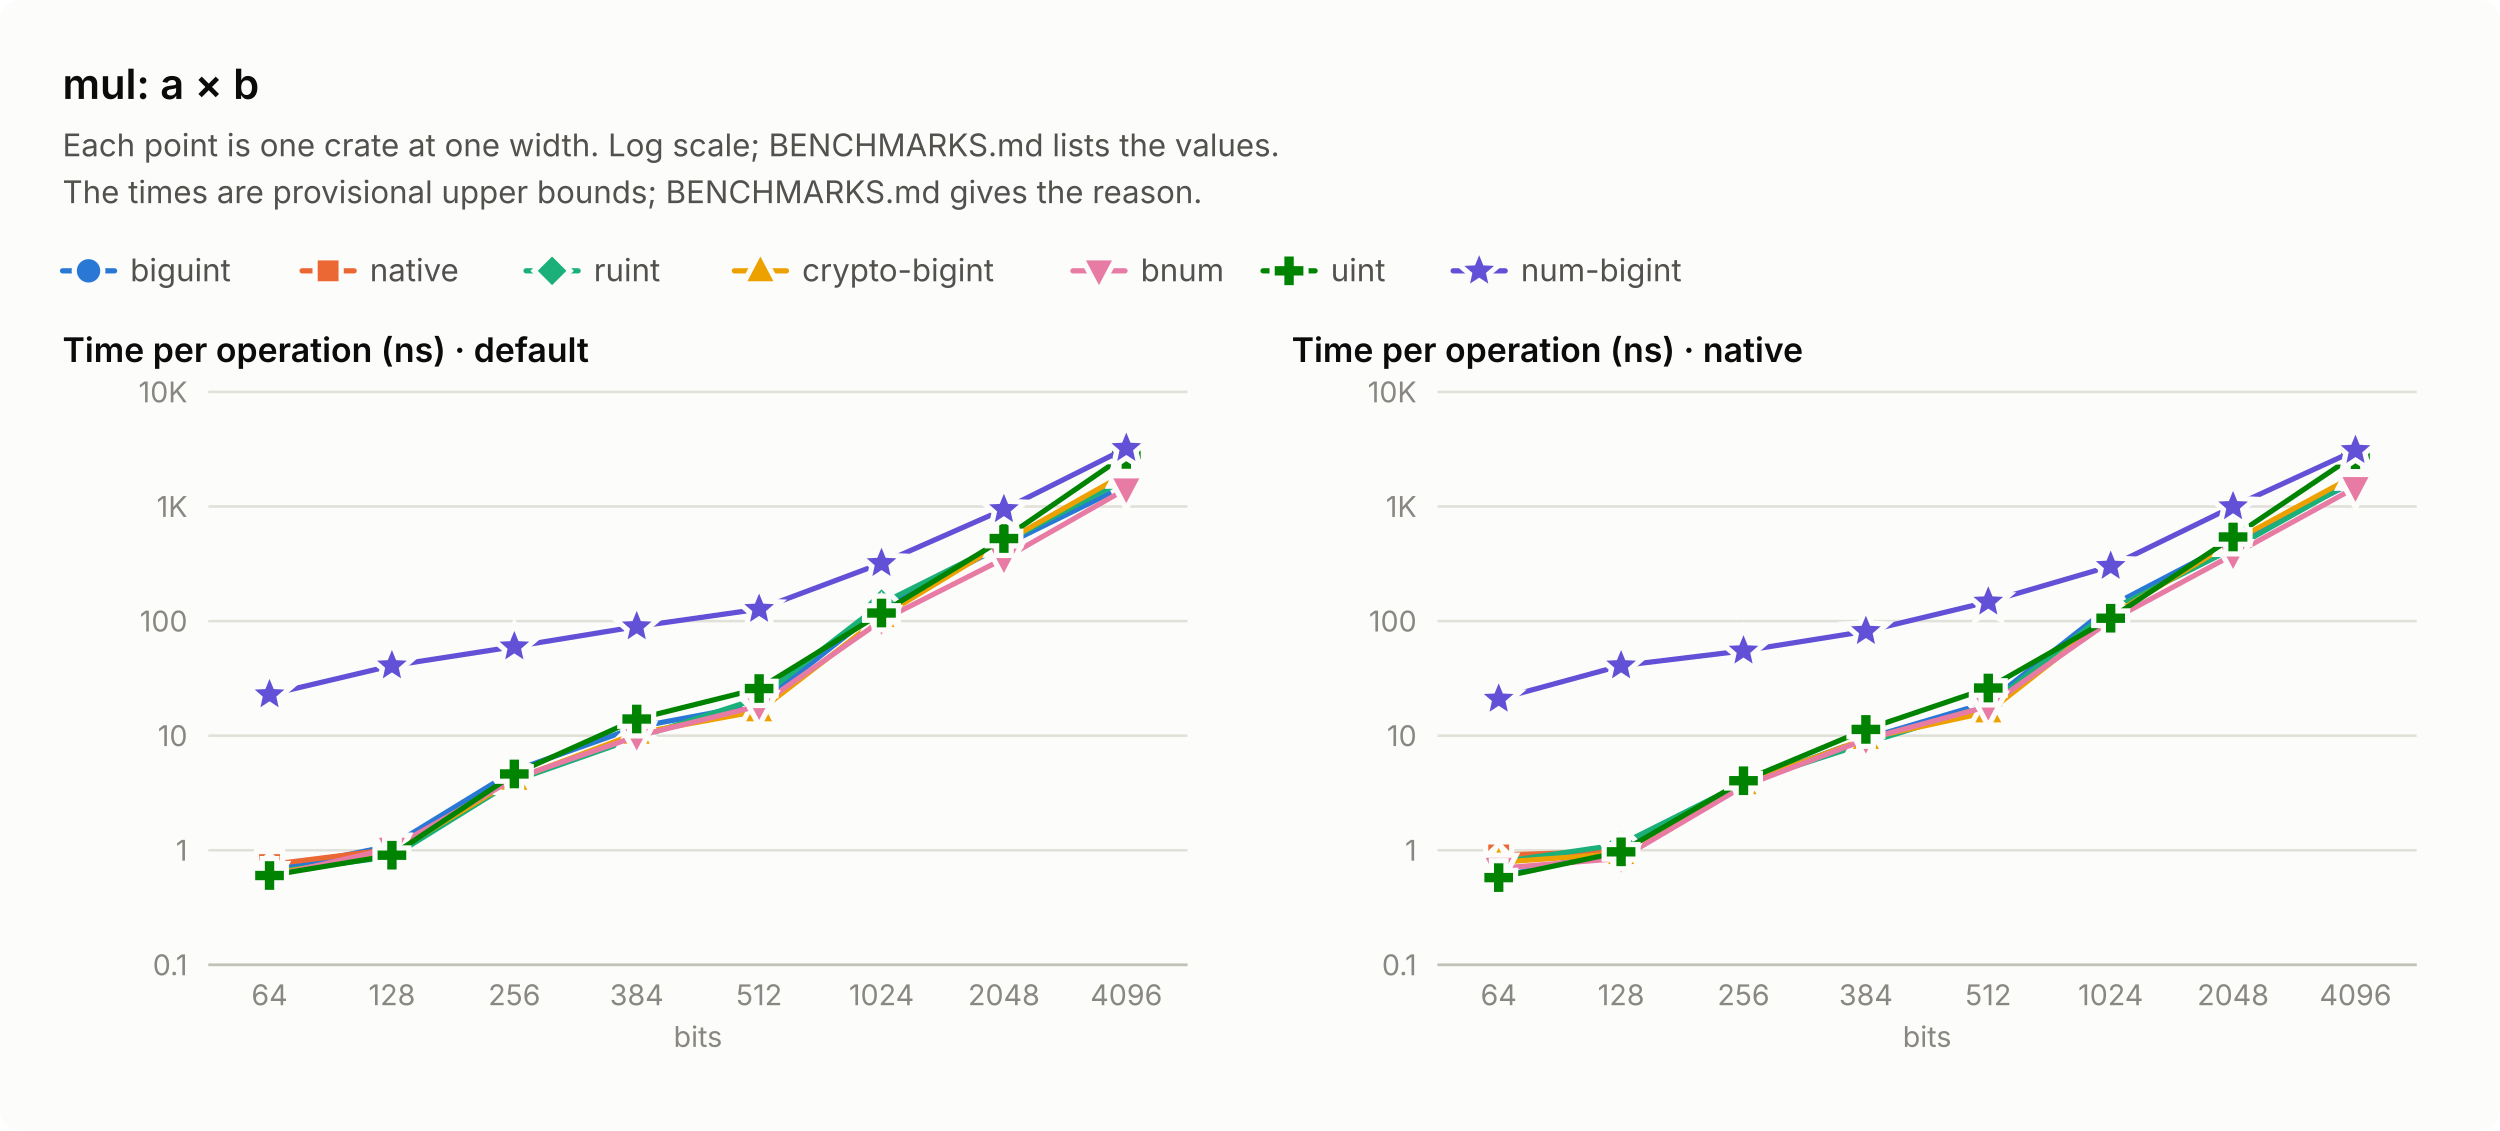
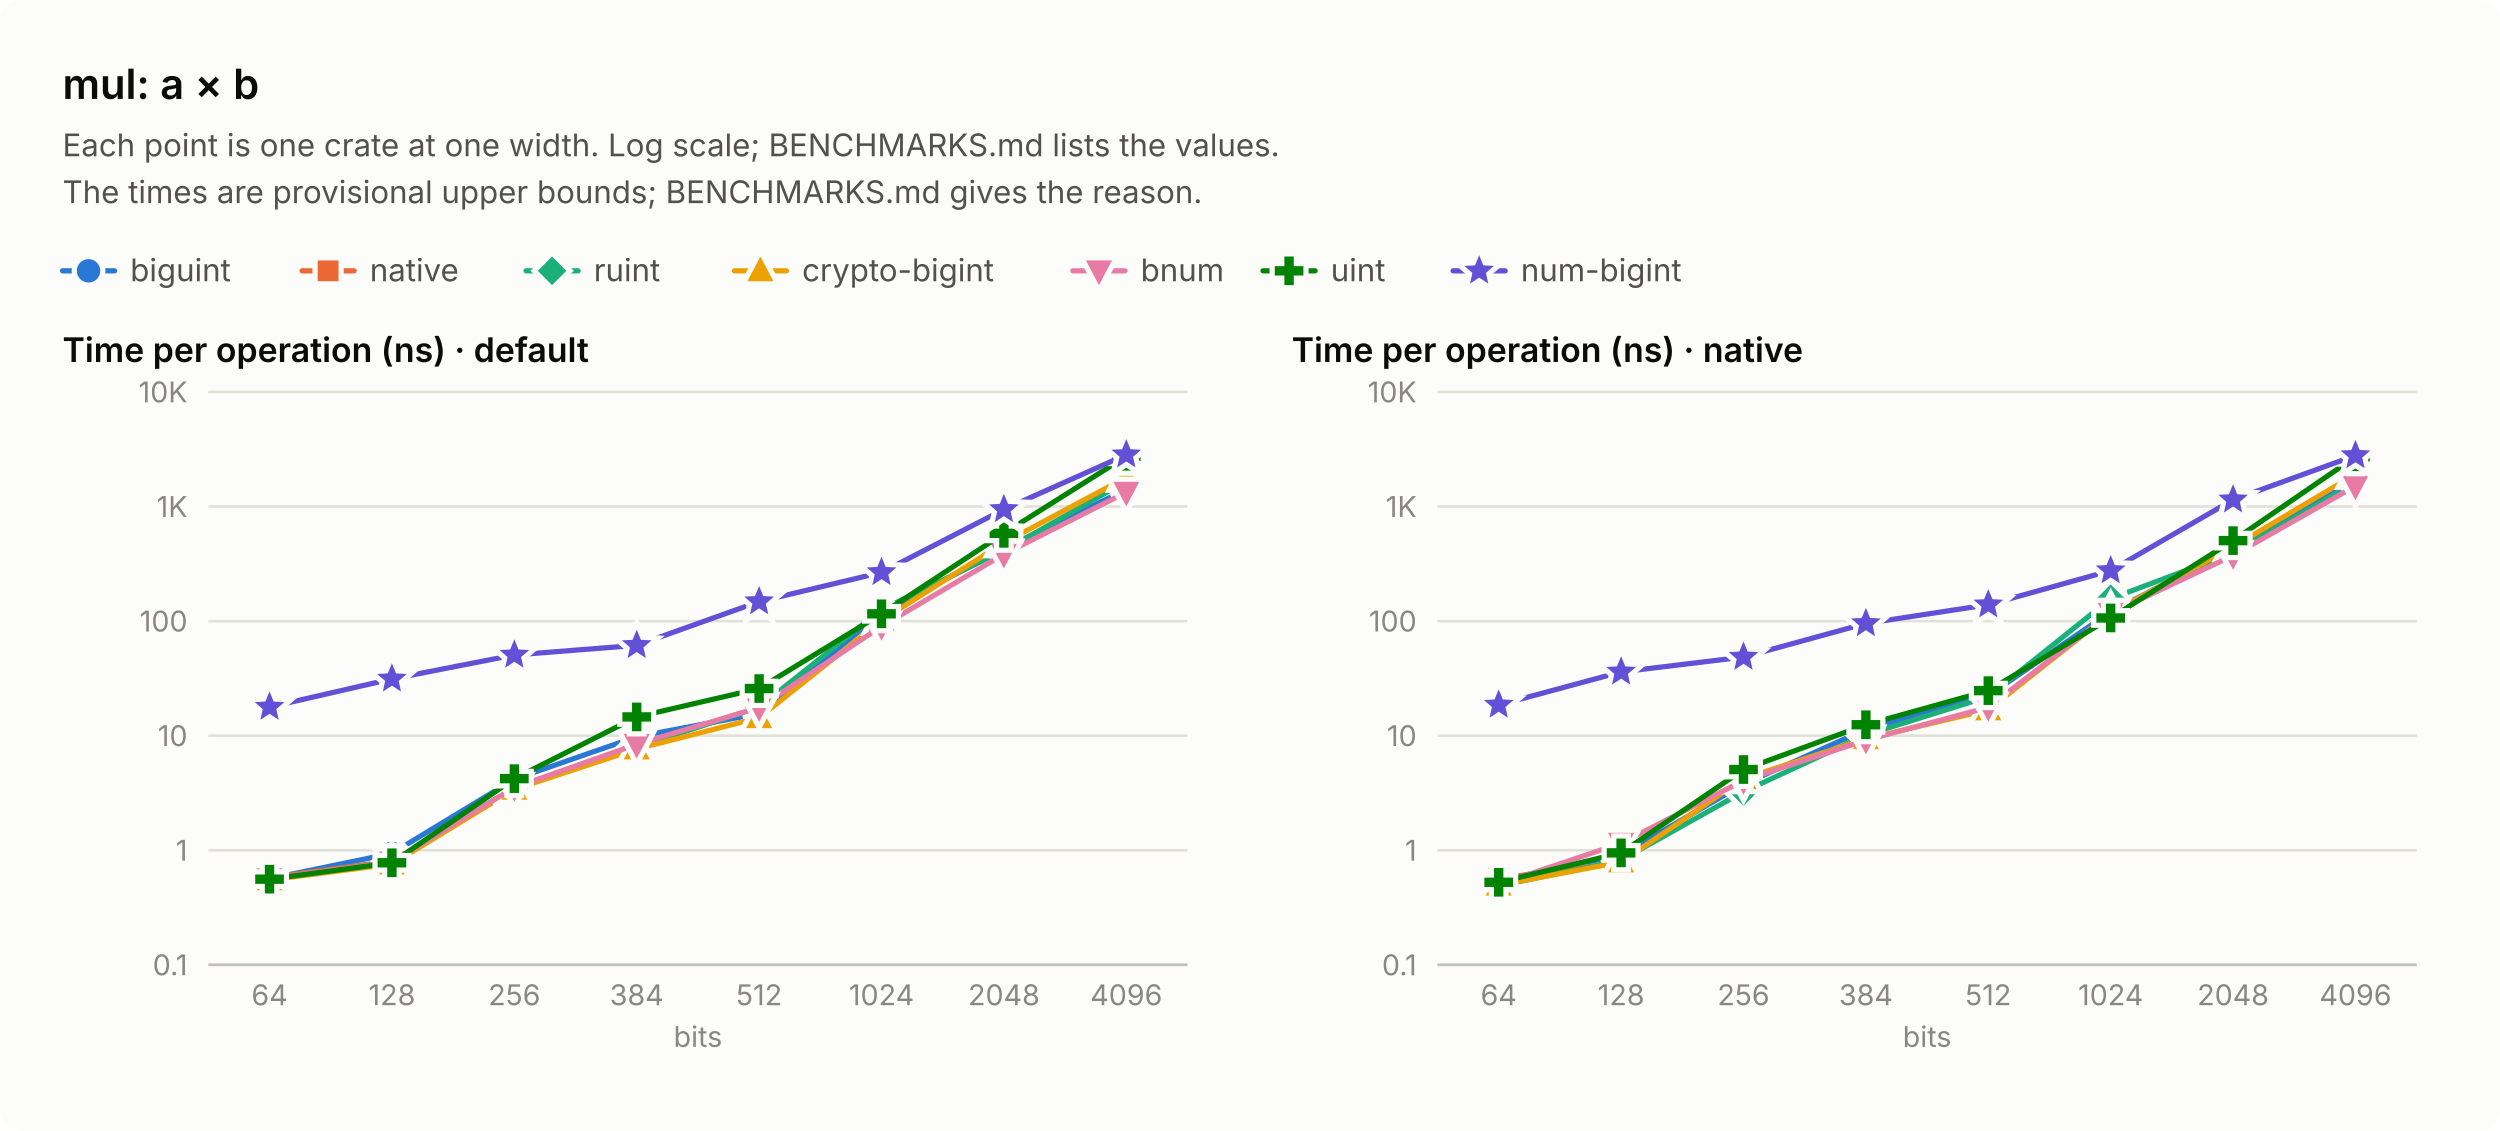
<svg xmlns="http://www.w3.org/2000/svg" width="960" height="434" viewBox="0 0 960 434" role="img" aria-labelledby="title description">
  <style>.grid,.axis{stroke-width:1}.title{font:600 16px system-ui, -apple-system, "Segoe UI", sans-serif}.subtitle,.legend{font:12px system-ui, -apple-system, "Segoe UI", sans-serif}.panel{font:600 13px system-ui, -apple-system, "Segoe UI", sans-serif}.tick{font:11px system-ui, -apple-system, "Segoe UI", sans-serif;font-variant-numeric:tabular-nums}.line{fill:none;stroke-width:2;stroke-linejoin:round;stroke-linecap:round}.marker{stroke-width:4;paint-order:stroke}.surface{fill:#fcfcfb}.grid{stroke:#e1e0d9}.axis{stroke:#c3c2b7}.title,.panel{fill:#0b0b0b}.subtitle,.legend{fill:#52514e}.tick{fill:#898781}.marker{stroke:#fcfcfb}.c0 .line{stroke:#2a78d6}.c0 .marker{fill:#2a78d6}.c1 .line{stroke:#eb6834}.c1 .marker{fill:#eb6834}.c2 .line{stroke:#1baf7a}.c2 .marker{fill:#1baf7a}.c3 .line{stroke:#eda100}.c3 .marker{fill:#eda100}.c4 .line{stroke:#e87ba4}.c4 .marker{fill:#e87ba4}.c5 .line{stroke:#008300}.c5 .marker{fill:#008300}.c6 .line{stroke:#6250d6}.c6 .marker{fill:#6250d6}@media (prefers-color-scheme: dark){.surface{fill:#1a1a19}.grid{stroke:#2c2c2a}.axis{stroke:#383835}.title,.panel{fill:#f0efec}.subtitle,.legend{fill:#c3c2b7}.tick{fill:#898781}.marker{stroke:#1a1a19}.c0 .line{stroke:#3987e5}.c0 .marker{fill:#3987e5}.c1 .line{stroke:#d95926}.c1 .marker{fill:#d95926}.c2 .line{stroke:#199e70}.c2 .marker{fill:#199e70}.c3 .line{stroke:#c98500}.c3 .marker{fill:#c98500}.c4 .line{stroke:#d55181}.c4 .marker{fill:#d55181}.c5 .line{stroke:#008300}.c5 .marker{fill:#008300}.c6 .line{stroke:#9085e9}.c6 .marker{fill:#9085e9}}</style>
  <rect class="surface" width="960" height="434" rx="8" />
  <text class="title" x="24" y="38">mul: a × b</text>
  <text class="subtitle" x="24" y="60">Each point is one crate at one width. Log scale; BENCHMARKS.md lists the values.</text>
  <text class="subtitle" x="24" y="78">The times are provisional upper bounds; BENCHMARKS.md gives the reason.</text>
  <g class="c0">
    <path class="line" d="M24,104h20" />
    <path class="marker" transform="translate(34,104)" d="M0,-4.5A4.5,4.5 0 1 1 0,4.5A4.5,4.5 0 1 1 0,-4.5Z" />
  </g>
  <text class="legend" x="50" y="108">biguint</text>
  <g class="c1">
    <path class="line" d="M116,104h20" />
    <path class="marker" transform="translate(126,104)" d="M-4,-4H4V4H-4Z" />
  </g>
  <text class="legend" x="142" y="108">native</text>
  <g class="c2">
    <path class="line" d="M202,104h20" />
    <path class="marker" transform="translate(212,104)" d="M0,-5.5L5.5,0L0,5.5L-5.5,0Z" />
  </g>
  <text class="legend" x="228" y="108">ruint</text>
  <g class="c3">
    <path class="line" d="M282,104h20" />
    <path class="marker" transform="translate(292,104)" d="M0,-5.5L5,4H-5Z" />
  </g>
  <text class="legend" x="308" y="108">crypto-bigint</text>
  <g class="c4">
    <path class="line" d="M412,104h20" />
    <path class="marker" transform="translate(422,104)" d="M0,5.5L5,-4H-5Z" />
  </g>
  <text class="legend" x="438" y="108">bnum</text>
  <g class="c5">
    <path class="line" d="M485,104h20" />
    <path class="marker" transform="translate(495,104)" d="M-1.8,-5.5H1.8V-1.8H5.5V1.8H1.8V5.5H-1.8V1.8H-5.5V-1.8H-1.8Z" />
  </g>
  <text class="legend" x="511" y="108">uint</text>
  <g class="c6">
    <path class="line" d="M558,104h20" />
    <path class="marker" transform="translate(568,104)" d="M0,-6L1.6,-2.1L5.7,-1.9L2.6,0.8L3.5,4.9L0,2.6L-3.5,4.9L-2.6,0.8L-5.7,-1.9L-1.6,-2.1Z" />
  </g>
  <text class="legend" x="584" y="108">num-bigint</text>
  <text class="panel" x="24" y="139">Time per operation (ns) · default</text>
  <path class="grid" d="M80,370.5H456" />
  <text class="tick" x="72" y="374.5" text-anchor="end">0.1</text>
  <path class="grid" d="M80,326.5H456" />
  <text class="tick" x="72" y="330.5" text-anchor="end">1</text>
  <path class="grid" d="M80,282.5H456" />
  <text class="tick" x="72" y="286.5" text-anchor="end">10</text>
  <path class="grid" d="M80,238.5H456" />
  <text class="tick" x="72" y="242.5" text-anchor="end">100</text>
  <path class="grid" d="M80,194.5H456" />
  <text class="tick" x="72" y="198.5" text-anchor="end">1K</text>
  <path class="grid" d="M80,150.5H456" />
  <text class="tick" x="72" y="154.5" text-anchor="end">10K</text>
  <path class="axis" d="M80,370.5H456" />
  <text class="tick" x="103.5" y="386" text-anchor="middle">64</text>
  <text class="tick" x="150.5" y="386" text-anchor="middle">128</text>
  <text class="tick" x="197.5" y="386" text-anchor="middle">256</text>
  <text class="tick" x="244.5" y="386" text-anchor="middle">384</text>
  <text class="tick" x="291.5" y="386" text-anchor="middle">512</text>
  <text class="tick" x="338.5" y="386" text-anchor="middle">1024</text>
  <text class="tick" x="385.5" y="386" text-anchor="middle">2048</text>
  <text class="tick" x="432.5" y="386" text-anchor="middle">4096</text>
  <text class="tick" x="268.0" y="402" text-anchor="middle">bits</text>
  <g class="c0">
-     <path class="line" d="M103.5,334.3L150.5,324.7L197.5,295.9L244.5,279.2L291.5,270.4L338.5,233.4L385.5,209.4L432.5,186.3" />
-     <path class="marker" transform="translate(103.5,334.3)" d="M0,-4.5A4.5,4.5 0 1 1 0,4.5A4.5,4.5 0 1 1 0,-4.5Z" />
-     <path class="marker" transform="translate(150.5,324.7)" d="M0,-4.5A4.5,4.5 0 1 1 0,4.5A4.5,4.5 0 1 1 0,-4.5Z" />
-     <path class="marker" transform="translate(197.5,295.9)" d="M0,-4.5A4.5,4.5 0 1 1 0,4.5A4.5,4.5 0 1 1 0,-4.5Z" />
-     <path class="marker" transform="translate(244.5,279.2)" d="M0,-4.5A4.5,4.5 0 1 1 0,4.5A4.5,4.5 0 1 1 0,-4.5Z" />
-     <path class="marker" transform="translate(291.5,270.4)" d="M0,-4.5A4.5,4.5 0 1 1 0,4.5A4.5,4.5 0 1 1 0,-4.5Z" />
-     <path class="marker" transform="translate(338.5,233.4)" d="M0,-4.5A4.5,4.5 0 1 1 0,4.5A4.5,4.5 0 1 1 0,-4.5Z" />
-     <path class="marker" transform="translate(385.5,209.4)" d="M0,-4.5A4.5,4.5 0 1 1 0,4.5A4.5,4.5 0 1 1 0,-4.5Z" />
-     <path class="marker" transform="translate(432.5,186.3)" d="M0,-4.5A4.5,4.5 0 1 1 0,4.5A4.5,4.5 0 1 1 0,-4.5Z" />
+     <path class="line" d="M103.5,337.4L150.5,327.7L197.5,299.2L244.5,282.9L291.5,274.0L338.5,235.4L385.5,210.6L432.5,188.0" />
+     <path class="marker" transform="translate(103.5,337.4)" d="M0,-4.5A4.5,4.5 0 1 1 0,4.5A4.5,4.5 0 1 1 0,-4.5Z" />
+     <path class="marker" transform="translate(150.5,327.7)" d="M0,-4.5A4.5,4.5 0 1 1 0,4.5A4.5,4.5 0 1 1 0,-4.5Z" />
+     <path class="marker" transform="translate(197.5,299.2)" d="M0,-4.5A4.5,4.5 0 1 1 0,4.5A4.5,4.5 0 1 1 0,-4.5Z" />
+     <path class="marker" transform="translate(244.5,282.9)" d="M0,-4.5A4.5,4.5 0 1 1 0,4.5A4.5,4.5 0 1 1 0,-4.5Z" />
+     <path class="marker" transform="translate(291.5,274.0)" d="M0,-4.5A4.5,4.5 0 1 1 0,4.5A4.5,4.5 0 1 1 0,-4.5Z" />
+     <path class="marker" transform="translate(338.5,235.4)" d="M0,-4.5A4.5,4.5 0 1 1 0,4.5A4.5,4.5 0 1 1 0,-4.5Z" />
+     <path class="marker" transform="translate(385.5,210.6)" d="M0,-4.5A4.5,4.5 0 1 1 0,4.5A4.5,4.5 0 1 1 0,-4.5Z" />
+     <path class="marker" transform="translate(432.5,188.0)" d="M0,-4.5A4.5,4.5 0 1 1 0,4.5A4.5,4.5 0 1 1 0,-4.5Z" />
  </g>
  <g class="c1">
-     <path class="line" d="M103.5,332.0L150.5,326.1" />
-     <path class="marker" transform="translate(103.5,332.0)" d="M-4,-4H4V4H-4Z" />
-     <path class="marker" transform="translate(150.5,326.1)" d="M-4,-4H4V4H-4Z" />
+     <path class="line" d="M103.5,337.0L150.5,330.6" />
+     <path class="marker" transform="translate(103.5,337.0)" d="M-4,-4H4V4H-4Z" />
+     <path class="marker" transform="translate(150.5,330.6)" d="M-4,-4H4V4H-4Z" />
  </g>
  <g class="c2">
-     <path class="line" d="M103.5,334.9L150.5,329.0L197.5,299.8L244.5,283.3L291.5,268.1L338.5,231.8L385.5,208.3L432.5,184.0" />
-     <path class="marker" transform="translate(103.5,334.9)" d="M0,-5.5L5.5,0L0,5.5L-5.5,0Z" />
-     <path class="marker" transform="translate(150.5,329.0)" d="M0,-5.5L5.5,0L0,5.5L-5.5,0Z" />
-     <path class="marker" transform="translate(197.5,299.8)" d="M0,-5.5L5.5,0L0,5.5L-5.5,0Z" />
-     <path class="marker" transform="translate(244.5,283.3)" d="M0,-5.5L5.5,0L0,5.5L-5.5,0Z" />
-     <path class="marker" transform="translate(291.5,268.1)" d="M0,-5.5L5.5,0L0,5.5L-5.5,0Z" />
-     <path class="marker" transform="translate(338.5,231.8)" d="M0,-5.5L5.5,0L0,5.5L-5.5,0Z" />
-     <path class="marker" transform="translate(385.5,208.3)" d="M0,-5.5L5.5,0L0,5.5L-5.5,0Z" />
-     <path class="marker" transform="translate(432.5,184.0)" d="M0,-5.5L5.5,0L0,5.5L-5.5,0Z" />
+     <path class="line" d="M103.5,337.8L150.5,330.8L197.5,302.5L244.5,287.0L291.5,271.5L338.5,234.1L385.5,211.4L432.5,184.8" />
+     <path class="marker" transform="translate(103.5,337.8)" d="M0,-5.5L5.5,0L0,5.5L-5.5,0Z" />
+     <path class="marker" transform="translate(150.5,330.8)" d="M0,-5.5L5.5,0L0,5.5L-5.5,0Z" />
+     <path class="marker" transform="translate(197.5,302.5)" d="M0,-5.5L5.5,0L0,5.5L-5.5,0Z" />
+     <path class="marker" transform="translate(244.5,287.0)" d="M0,-5.5L5.5,0L0,5.5L-5.5,0Z" />
+     <path class="marker" transform="translate(291.5,271.5)" d="M0,-5.5L5.5,0L0,5.5L-5.5,0Z" />
+     <path class="marker" transform="translate(338.5,234.1)" d="M0,-5.5L5.5,0L0,5.5L-5.5,0Z" />
+     <path class="marker" transform="translate(385.5,211.4)" d="M0,-5.5L5.5,0L0,5.5L-5.5,0Z" />
+     <path class="marker" transform="translate(432.5,184.8)" d="M0,-5.5L5.5,0L0,5.5L-5.5,0Z" />
  </g>
  <g class="c3">
-     <path class="line" d="M103.5,335.7L150.5,327.6L197.5,299.3L244.5,281.6L291.5,273.0L338.5,236.8L385.5,208.2L432.5,181.7" />
-     <path class="marker" transform="translate(103.5,335.7)" d="M0,-5.5L5,4H-5Z" />
-     <path class="marker" transform="translate(150.5,327.6)" d="M0,-5.5L5,4H-5Z" />
-     <path class="marker" transform="translate(197.5,299.3)" d="M0,-5.5L5,4H-5Z" />
-     <path class="marker" transform="translate(244.5,281.6)" d="M0,-5.5L5,4H-5Z" />
-     <path class="marker" transform="translate(291.5,273.0)" d="M0,-5.5L5,4H-5Z" />
-     <path class="marker" transform="translate(338.5,236.8)" d="M0,-5.5L5,4H-5Z" />
-     <path class="marker" transform="translate(385.5,208.2)" d="M0,-5.5L5,4H-5Z" />
-     <path class="marker" transform="translate(432.5,181.7)" d="M0,-5.5L5,4H-5Z" />
+     <path class="line" d="M103.5,337.9L150.5,331.8L197.5,303.1L244.5,287.6L291.5,275.6L338.5,238.2L385.5,208.4L432.5,183.3" />
+     <path class="marker" transform="translate(103.5,337.9)" d="M0,-5.5L5,4H-5Z" />
+     <path class="marker" transform="translate(150.5,331.8)" d="M0,-5.5L5,4H-5Z" />
+     <path class="marker" transform="translate(197.5,303.1)" d="M0,-5.5L5,4H-5Z" />
+     <path class="marker" transform="translate(244.5,287.6)" d="M0,-5.5L5,4H-5Z" />
+     <path class="marker" transform="translate(291.5,275.6)" d="M0,-5.5L5,4H-5Z" />
+     <path class="marker" transform="translate(338.5,238.2)" d="M0,-5.5L5,4H-5Z" />
+     <path class="marker" transform="translate(385.5,208.4)" d="M0,-5.5L5,4H-5Z" />
+     <path class="marker" transform="translate(432.5,183.3)" d="M0,-5.5L5,4H-5Z" />
  </g>
  <g class="c4">
-     <path class="line" d="M103.5,336.6L150.5,325.7L197.5,299.0L244.5,282.7L291.5,271.0L338.5,238.3L385.5,214.5L432.5,187.7" />
-     <path class="marker" transform="translate(103.5,336.6)" d="M0,5.5L5,-4H-5Z" />
-     <path class="marker" transform="translate(150.5,325.7)" d="M0,5.5L5,-4H-5Z" />
-     <path class="marker" transform="translate(197.5,299.0)" d="M0,5.5L5,-4H-5Z" />
-     <path class="marker" transform="translate(244.5,282.7)" d="M0,5.5L5,-4H-5Z" />
-     <path class="marker" transform="translate(291.5,271.0)" d="M0,5.5L5,-4H-5Z" />
-     <path class="marker" transform="translate(338.5,238.3)" d="M0,5.5L5,-4H-5Z" />
-     <path class="marker" transform="translate(385.5,214.5)" d="M0,5.5L5,-4H-5Z" />
-     <path class="marker" transform="translate(432.5,187.7)" d="M0,5.5L5,-4H-5Z" />
+     <path class="line" d="M103.5,337.4L150.5,331.0L197.5,302.4L244.5,285.8L291.5,271.7L338.5,240.5L385.5,212.8L432.5,189.0" />
+     <path class="marker" transform="translate(103.5,337.4)" d="M0,5.5L5,-4H-5Z" />
+     <path class="marker" transform="translate(150.5,331.0)" d="M0,5.5L5,-4H-5Z" />
+     <path class="marker" transform="translate(197.5,302.4)" d="M0,5.5L5,-4H-5Z" />
+     <path class="marker" transform="translate(244.5,285.8)" d="M0,5.5L5,-4H-5Z" />
+     <path class="marker" transform="translate(291.5,271.7)" d="M0,5.5L5,-4H-5Z" />
+     <path class="marker" transform="translate(338.5,240.5)" d="M0,5.5L5,-4H-5Z" />
+     <path class="marker" transform="translate(385.5,212.8)" d="M0,5.5L5,-4H-5Z" />
+     <path class="marker" transform="translate(432.5,189.0)" d="M0,5.5L5,-4H-5Z" />
  </g>
  <g class="c5">
-     <path class="line" d="M103.5,336.2L150.5,328.4L197.5,297.2L244.5,276.1L291.5,264.4L338.5,235.4L385.5,206.8L432.5,174.5" />
-     <path class="marker" transform="translate(103.5,336.2)" d="M-1.8,-5.5H1.8V-1.8H5.5V1.8H1.8V5.5H-1.8V1.8H-5.5V-1.8H-1.8Z" />
-     <path class="marker" transform="translate(150.5,328.4)" d="M-1.8,-5.5H1.8V-1.8H5.5V1.8H1.8V5.5H-1.8V1.8H-5.5V-1.8H-1.8Z" />
-     <path class="marker" transform="translate(197.5,297.2)" d="M-1.8,-5.5H1.8V-1.8H5.5V1.8H1.8V5.5H-1.8V1.8H-5.5V-1.8H-1.8Z" />
-     <path class="marker" transform="translate(244.5,276.1)" d="M-1.8,-5.5H1.8V-1.8H5.5V1.8H1.8V5.5H-1.8V1.8H-5.5V-1.8H-1.8Z" />
+     <path class="line" d="M103.5,337.6L150.5,331.3L197.5,299.0L244.5,275.3L291.5,264.4L338.5,235.7L385.5,204.8L432.5,175.2" />
+     <path class="marker" transform="translate(103.5,337.6)" d="M-1.8,-5.5H1.8V-1.8H5.5V1.8H1.8V5.5H-1.8V1.8H-5.5V-1.8H-1.8Z" />
+     <path class="marker" transform="translate(150.5,331.3)" d="M-1.8,-5.5H1.8V-1.8H5.5V1.8H1.8V5.5H-1.8V1.8H-5.5V-1.8H-1.8Z" />
+     <path class="marker" transform="translate(197.5,299.0)" d="M-1.8,-5.5H1.8V-1.8H5.5V1.8H1.8V5.5H-1.8V1.8H-5.5V-1.8H-1.8Z" />
+     <path class="marker" transform="translate(244.5,275.3)" d="M-1.8,-5.5H1.8V-1.8H5.5V1.8H1.8V5.5H-1.8V1.8H-5.5V-1.8H-1.8Z" />
    <path class="marker" transform="translate(291.5,264.4)" d="M-1.8,-5.5H1.8V-1.8H5.5V1.8H1.8V5.5H-1.8V1.8H-5.5V-1.8H-1.8Z" />
-     <path class="marker" transform="translate(338.5,235.4)" d="M-1.8,-5.5H1.8V-1.8H5.5V1.8H1.8V5.5H-1.8V1.8H-5.5V-1.8H-1.8Z" />
-     <path class="marker" transform="translate(385.5,206.8)" d="M-1.8,-5.5H1.8V-1.8H5.5V1.8H1.8V5.5H-1.8V1.8H-5.5V-1.8H-1.8Z" />
-     <path class="marker" transform="translate(432.5,174.5)" d="M-1.8,-5.5H1.8V-1.8H5.5V1.8H1.8V5.5H-1.8V1.8H-5.5V-1.8H-1.8Z" />
+     <path class="marker" transform="translate(338.5,235.7)" d="M-1.8,-5.5H1.8V-1.8H5.5V1.8H1.8V5.5H-1.8V1.8H-5.5V-1.8H-1.8Z" />
+     <path class="marker" transform="translate(385.5,204.8)" d="M-1.8,-5.5H1.8V-1.8H5.5V1.8H1.8V5.5H-1.8V1.8H-5.5V-1.8H-1.8Z" />
+     <path class="marker" transform="translate(432.5,175.2)" d="M-1.8,-5.5H1.8V-1.8H5.5V1.8H1.8V5.5H-1.8V1.8H-5.5V-1.8H-1.8Z" />
  </g>
  <g class="c6">
-     <path class="line" d="M103.5,266.7L150.5,255.6L197.5,248.3L244.5,240.6L291.5,233.9L338.5,216.3L385.5,195.6L432.5,172.1" />
-     <path class="marker" transform="translate(103.5,266.7)" d="M0,-6L1.6,-2.1L5.7,-1.9L2.6,0.8L3.5,4.9L0,2.6L-3.5,4.9L-2.6,0.8L-5.7,-1.9L-1.6,-2.1Z" />
-     <path class="marker" transform="translate(150.5,255.6)" d="M0,-6L1.6,-2.1L5.7,-1.9L2.6,0.8L3.5,4.9L0,2.6L-3.5,4.9L-2.6,0.8L-5.7,-1.9L-1.6,-2.1Z" />
-     <path class="marker" transform="translate(197.5,248.3)" d="M0,-6L1.6,-2.1L5.7,-1.9L2.6,0.8L3.5,4.9L0,2.6L-3.5,4.9L-2.6,0.8L-5.7,-1.9L-1.6,-2.1Z" />
-     <path class="marker" transform="translate(244.5,240.6)" d="M0,-6L1.6,-2.1L5.7,-1.9L2.6,0.8L3.5,4.9L0,2.6L-3.5,4.9L-2.6,0.8L-5.7,-1.9L-1.6,-2.1Z" />
-     <path class="marker" transform="translate(291.5,233.9)" d="M0,-6L1.6,-2.1L5.7,-1.9L2.6,0.8L3.5,4.9L0,2.6L-3.5,4.9L-2.6,0.8L-5.7,-1.9L-1.6,-2.1Z" />
-     <path class="marker" transform="translate(338.5,216.3)" d="M0,-6L1.6,-2.1L5.7,-1.9L2.6,0.8L3.5,4.9L0,2.6L-3.5,4.9L-2.6,0.8L-5.7,-1.9L-1.6,-2.1Z" />
+     <path class="line" d="M103.5,271.5L150.5,260.7L197.5,251.5L244.5,247.8L291.5,231.0L338.5,219.8L385.5,195.6L432.5,174.6" />
+     <path class="marker" transform="translate(103.5,271.5)" d="M0,-6L1.6,-2.1L5.7,-1.9L2.6,0.8L3.5,4.9L0,2.6L-3.5,4.9L-2.6,0.8L-5.7,-1.9L-1.6,-2.1Z" />
+     <path class="marker" transform="translate(150.5,260.7)" d="M0,-6L1.6,-2.1L5.7,-1.9L2.6,0.8L3.5,4.9L0,2.6L-3.5,4.9L-2.6,0.8L-5.7,-1.9L-1.6,-2.1Z" />
+     <path class="marker" transform="translate(197.5,251.5)" d="M0,-6L1.6,-2.1L5.7,-1.9L2.6,0.8L3.5,4.9L0,2.6L-3.5,4.9L-2.6,0.8L-5.7,-1.9L-1.6,-2.1Z" />
+     <path class="marker" transform="translate(244.5,247.8)" d="M0,-6L1.6,-2.1L5.7,-1.9L2.6,0.8L3.5,4.9L0,2.6L-3.5,4.9L-2.6,0.8L-5.7,-1.9L-1.6,-2.1Z" />
+     <path class="marker" transform="translate(291.5,231.0)" d="M0,-6L1.6,-2.1L5.7,-1.9L2.6,0.8L3.5,4.9L0,2.6L-3.5,4.9L-2.6,0.8L-5.7,-1.9L-1.6,-2.1Z" />
+     <path class="marker" transform="translate(338.5,219.8)" d="M0,-6L1.6,-2.1L5.7,-1.9L2.6,0.8L3.5,4.9L0,2.6L-3.5,4.9L-2.6,0.8L-5.7,-1.9L-1.6,-2.1Z" />
    <path class="marker" transform="translate(385.5,195.6)" d="M0,-6L1.6,-2.1L5.7,-1.9L2.6,0.8L3.5,4.9L0,2.6L-3.5,4.9L-2.6,0.8L-5.7,-1.9L-1.6,-2.1Z" />
-     <path class="marker" transform="translate(432.5,172.1)" d="M0,-6L1.6,-2.1L5.7,-1.9L2.6,0.8L3.5,4.9L0,2.6L-3.5,4.9L-2.6,0.8L-5.7,-1.9L-1.6,-2.1Z" />
+     <path class="marker" transform="translate(432.5,174.6)" d="M0,-6L1.6,-2.1L5.7,-1.9L2.6,0.8L3.5,4.9L0,2.6L-3.5,4.9L-2.6,0.8L-5.7,-1.9L-1.6,-2.1Z" />
  </g>
  <text class="panel" x="496" y="139">Time per operation (ns) · native</text>
  <path class="grid" d="M552,370.5H928" />
  <text class="tick" x="544" y="374.5" text-anchor="end">0.1</text>
  <path class="grid" d="M552,326.5H928" />
  <text class="tick" x="544" y="330.5" text-anchor="end">1</text>
  <path class="grid" d="M552,282.5H928" />
  <text class="tick" x="544" y="286.5" text-anchor="end">10</text>
  <path class="grid" d="M552,238.5H928" />
  <text class="tick" x="544" y="242.5" text-anchor="end">100</text>
  <path class="grid" d="M552,194.5H928" />
  <text class="tick" x="544" y="198.5" text-anchor="end">1K</text>
  <path class="grid" d="M552,150.5H928" />
  <text class="tick" x="544" y="154.5" text-anchor="end">10K</text>
  <path class="axis" d="M552,370.5H928" />
  <text class="tick" x="575.5" y="386" text-anchor="middle">64</text>
  <text class="tick" x="622.5" y="386" text-anchor="middle">128</text>
  <text class="tick" x="669.5" y="386" text-anchor="middle">256</text>
  <text class="tick" x="716.5" y="386" text-anchor="middle">384</text>
  <text class="tick" x="763.5" y="386" text-anchor="middle">512</text>
  <text class="tick" x="810.5" y="386" text-anchor="middle">1024</text>
  <text class="tick" x="857.5" y="386" text-anchor="middle">2048</text>
  <text class="tick" x="904.5" y="386" text-anchor="middle">4096</text>
  <text class="tick" x="740.0" y="402" text-anchor="middle">bits</text>
  <g class="c0">
-     <path class="line" d="M575.5,336.7L622.5,326.3L669.5,300.8L716.5,283.6L763.5,269.7L810.5,232.7L857.5,208.1L904.5,184.9" />
-     <path class="marker" transform="translate(575.5,336.7)" d="M0,-4.5A4.5,4.5 0 1 1 0,4.5A4.5,4.5 0 1 1 0,-4.5Z" />
-     <path class="marker" transform="translate(622.5,326.3)" d="M0,-4.5A4.5,4.5 0 1 1 0,4.5A4.5,4.5 0 1 1 0,-4.5Z" />
-     <path class="marker" transform="translate(669.5,300.8)" d="M0,-4.5A4.5,4.5 0 1 1 0,4.5A4.5,4.5 0 1 1 0,-4.5Z" />
-     <path class="marker" transform="translate(716.5,283.6)" d="M0,-4.5A4.5,4.5 0 1 1 0,4.5A4.5,4.5 0 1 1 0,-4.5Z" />
-     <path class="marker" transform="translate(763.5,269.7)" d="M0,-4.5A4.5,4.5 0 1 1 0,4.5A4.5,4.5 0 1 1 0,-4.5Z" />
-     <path class="marker" transform="translate(810.5,232.7)" d="M0,-4.5A4.5,4.5 0 1 1 0,4.5A4.5,4.5 0 1 1 0,-4.5Z" />
-     <path class="marker" transform="translate(857.5,208.1)" d="M0,-4.5A4.5,4.5 0 1 1 0,4.5A4.5,4.5 0 1 1 0,-4.5Z" />
-     <path class="marker" transform="translate(904.5,184.9)" d="M0,-4.5A4.5,4.5 0 1 1 0,4.5A4.5,4.5 0 1 1 0,-4.5Z" />
+     <path class="line" d="M575.5,338.1L622.5,328.3L669.5,301.1L716.5,280.1L763.5,267.1L810.5,234.9L857.5,210.7L904.5,183.0" />
+     <path class="marker" transform="translate(575.5,338.1)" d="M0,-4.5A4.5,4.5 0 1 1 0,4.5A4.5,4.5 0 1 1 0,-4.5Z" />
+     <path class="marker" transform="translate(622.5,328.3)" d="M0,-4.5A4.5,4.5 0 1 1 0,4.5A4.5,4.5 0 1 1 0,-4.5Z" />
+     <path class="marker" transform="translate(669.5,301.1)" d="M0,-4.5A4.5,4.5 0 1 1 0,4.5A4.5,4.5 0 1 1 0,-4.5Z" />
+     <path class="marker" transform="translate(716.5,280.1)" d="M0,-4.5A4.5,4.5 0 1 1 0,4.5A4.5,4.5 0 1 1 0,-4.5Z" />
+     <path class="marker" transform="translate(763.5,267.1)" d="M0,-4.5A4.5,4.5 0 1 1 0,4.5A4.5,4.5 0 1 1 0,-4.5Z" />
+     <path class="marker" transform="translate(810.5,234.9)" d="M0,-4.5A4.5,4.5 0 1 1 0,4.5A4.5,4.5 0 1 1 0,-4.5Z" />
+     <path class="marker" transform="translate(857.5,210.7)" d="M0,-4.5A4.5,4.5 0 1 1 0,4.5A4.5,4.5 0 1 1 0,-4.5Z" />
+     <path class="marker" transform="translate(904.5,183.0)" d="M0,-4.5A4.5,4.5 0 1 1 0,4.5A4.5,4.5 0 1 1 0,-4.5Z" />
  </g>
  <g class="c1">
-     <path class="line" d="M575.5,328.3L622.5,326.9" />
-     <path class="marker" transform="translate(575.5,328.3)" d="M-4,-4H4V4H-4Z" />
-     <path class="marker" transform="translate(622.5,326.9)" d="M-4,-4H4V4H-4Z" />
+     <path class="line" d="M575.5,337.3L622.5,331.2" />
+     <path class="marker" transform="translate(575.5,337.3)" d="M-4,-4H4V4H-4Z" />
+     <path class="marker" transform="translate(622.5,331.2)" d="M-4,-4H4V4H-4Z" />
  </g>
  <g class="c2">
-     <path class="line" d="M575.5,331.1L622.5,324.2L669.5,300.6L716.5,285.4L763.5,270.8L810.5,234.2L857.5,210.6L904.5,184.2" />
-     <path class="marker" transform="translate(575.5,331.1)" d="M0,-5.5L5.5,0L0,5.5L-5.5,0Z" />
-     <path class="marker" transform="translate(622.5,324.2)" d="M0,-5.5L5.5,0L0,5.5L-5.5,0Z" />
-     <path class="marker" transform="translate(669.5,300.6)" d="M0,-5.5L5.5,0L0,5.5L-5.5,0Z" />
-     <path class="marker" transform="translate(716.5,285.4)" d="M0,-5.5L5.5,0L0,5.5L-5.5,0Z" />
-     <path class="marker" transform="translate(763.5,270.8)" d="M0,-5.5L5.5,0L0,5.5L-5.5,0Z" />
-     <path class="marker" transform="translate(810.5,234.2)" d="M0,-5.5L5.5,0L0,5.5L-5.5,0Z" />
-     <path class="marker" transform="translate(857.5,210.6)" d="M0,-5.5L5.5,0L0,5.5L-5.5,0Z" />
-     <path class="marker" transform="translate(904.5,184.2)" d="M0,-5.5L5.5,0L0,5.5L-5.5,0Z" />
+     <path class="line" d="M575.5,340.2L622.5,330.3L669.5,304.0L716.5,282.2L763.5,267.5L810.5,229.9L857.5,212.2L904.5,185.3" />
+     <path class="marker" transform="translate(575.5,340.2)" d="M0,-5.5L5.5,0L0,5.5L-5.5,0Z" />
+     <path class="marker" transform="translate(622.5,330.3)" d="M0,-5.5L5.5,0L0,5.5L-5.5,0Z" />
+     <path class="marker" transform="translate(669.5,304.0)" d="M0,-5.5L5.5,0L0,5.5L-5.5,0Z" />
+     <path class="marker" transform="translate(716.5,282.2)" d="M0,-5.5L5.5,0L0,5.5L-5.5,0Z" />
+     <path class="marker" transform="translate(763.5,267.5)" d="M0,-5.5L5.5,0L0,5.5L-5.5,0Z" />
+     <path class="marker" transform="translate(810.5,229.9)" d="M0,-5.5L5.5,0L0,5.5L-5.5,0Z" />
+     <path class="marker" transform="translate(857.5,212.2)" d="M0,-5.5L5.5,0L0,5.5L-5.5,0Z" />
+     <path class="marker" transform="translate(904.5,185.3)" d="M0,-5.5L5.5,0L0,5.5L-5.5,0Z" />
  </g>
  <g class="c3">
-     <path class="line" d="M575.5,331.1L622.5,327.8L669.5,301.0L716.5,283.6L763.5,273.4L810.5,236.5L857.5,207.9L904.5,182.5" />
-     <path class="marker" transform="translate(575.5,331.1)" d="M0,-5.5L5,4H-5Z" />
-     <path class="marker" transform="translate(622.5,327.8)" d="M0,-5.5L5,4H-5Z" />
-     <path class="marker" transform="translate(669.5,301.0)" d="M0,-5.5L5,4H-5Z" />
-     <path class="marker" transform="translate(716.5,283.6)" d="M0,-5.5L5,4H-5Z" />
-     <path class="marker" transform="translate(763.5,273.4)" d="M0,-5.5L5,4H-5Z" />
-     <path class="marker" transform="translate(810.5,236.5)" d="M0,-5.5L5,4H-5Z" />
-     <path class="marker" transform="translate(857.5,207.9)" d="M0,-5.5L5,4H-5Z" />
-     <path class="marker" transform="translate(904.5,182.5)" d="M0,-5.5L5,4H-5Z" />
+     <path class="line" d="M575.5,339.9L622.5,331.0L669.5,299.0L716.5,283.7L763.5,272.6L810.5,235.4L857.5,210.0L904.5,182.1" />
+     <path class="marker" transform="translate(575.5,339.9)" d="M0,-5.5L5,4H-5Z" />
+     <path class="marker" transform="translate(622.5,331.0)" d="M0,-5.5L5,4H-5Z" />
+     <path class="marker" transform="translate(669.5,299.0)" d="M0,-5.5L5,4H-5Z" />
+     <path class="marker" transform="translate(716.5,283.7)" d="M0,-5.5L5,4H-5Z" />
+     <path class="marker" transform="translate(763.5,272.6)" d="M0,-5.5L5,4H-5Z" />
+     <path class="marker" transform="translate(810.5,235.4)" d="M0,-5.5L5,4H-5Z" />
+     <path class="marker" transform="translate(857.5,210.0)" d="M0,-5.5L5,4H-5Z" />
+     <path class="marker" transform="translate(904.5,182.1)" d="M0,-5.5L5,4H-5Z" />
  </g>
  <g class="c4">
-     <path class="line" d="M575.5,333.4L622.5,329.6L669.5,301.9L716.5,283.9L763.5,271.2L810.5,238.3L857.5,213.0L904.5,187.2" />
-     <path class="marker" transform="translate(575.5,333.4)" d="M0,5.5L5,-4H-5Z" />
-     <path class="marker" transform="translate(622.5,329.6)" d="M0,5.5L5,-4H-5Z" />
-     <path class="marker" transform="translate(669.5,301.9)" d="M0,5.5L5,-4H-5Z" />
-     <path class="marker" transform="translate(716.5,283.9)" d="M0,5.5L5,-4H-5Z" />
-     <path class="marker" transform="translate(763.5,271.2)" d="M0,5.5L5,-4H-5Z" />
-     <path class="marker" transform="translate(810.5,238.3)" d="M0,5.5L5,-4H-5Z" />
-     <path class="marker" transform="translate(857.5,213.0)" d="M0,5.5L5,-4H-5Z" />
-     <path class="marker" transform="translate(904.5,187.2)" d="M0,5.5L5,-4H-5Z" />
+     <path class="line" d="M575.5,339.6L622.5,323.8L669.5,299.7L716.5,284.2L763.5,271.6L810.5,235.5L857.5,213.3L904.5,186.6" />
+     <path class="marker" transform="translate(575.5,339.6)" d="M0,5.5L5,-4H-5Z" />
+     <path class="marker" transform="translate(622.5,323.8)" d="M0,5.5L5,-4H-5Z" />
+     <path class="marker" transform="translate(669.5,299.7)" d="M0,5.5L5,-4H-5Z" />
+     <path class="marker" transform="translate(716.5,284.2)" d="M0,5.5L5,-4H-5Z" />
+     <path class="marker" transform="translate(763.5,271.6)" d="M0,5.5L5,-4H-5Z" />
+     <path class="marker" transform="translate(810.5,235.5)" d="M0,5.5L5,-4H-5Z" />
+     <path class="marker" transform="translate(857.5,213.3)" d="M0,5.5L5,-4H-5Z" />
+     <path class="marker" transform="translate(904.5,186.6)" d="M0,5.5L5,-4H-5Z" />
  </g>
  <g class="c5">
-     <path class="line" d="M575.5,337.0L622.5,327.1L669.5,299.8L716.5,280.1L763.5,264.2L810.5,237.4L857.5,206.2L904.5,174.6" />
-     <path class="marker" transform="translate(575.5,337.0)" d="M-1.8,-5.5H1.8V-1.8H5.5V1.8H1.8V5.5H-1.8V1.8H-5.5V-1.8H-1.8Z" />
-     <path class="marker" transform="translate(622.5,327.1)" d="M-1.8,-5.5H1.8V-1.8H5.5V1.8H1.8V5.5H-1.8V1.8H-5.5V-1.8H-1.8Z" />
-     <path class="marker" transform="translate(669.5,299.8)" d="M-1.8,-5.5H1.8V-1.8H5.5V1.8H1.8V5.5H-1.8V1.8H-5.5V-1.8H-1.8Z" />
-     <path class="marker" transform="translate(716.5,280.1)" d="M-1.8,-5.5H1.8V-1.8H5.5V1.8H1.8V5.5H-1.8V1.8H-5.5V-1.8H-1.8Z" />
-     <path class="marker" transform="translate(763.5,264.2)" d="M-1.8,-5.5H1.8V-1.8H5.5V1.8H1.8V5.5H-1.8V1.8H-5.5V-1.8H-1.8Z" />
-     <path class="marker" transform="translate(810.5,237.4)" d="M-1.8,-5.5H1.8V-1.8H5.5V1.8H1.8V5.5H-1.8V1.8H-5.5V-1.8H-1.8Z" />
-     <path class="marker" transform="translate(857.5,206.2)" d="M-1.8,-5.5H1.8V-1.8H5.5V1.8H1.8V5.5H-1.8V1.8H-5.5V-1.8H-1.8Z" />
-     <path class="marker" transform="translate(904.5,174.6)" d="M-1.8,-5.5H1.8V-1.8H5.5V1.8H1.8V5.5H-1.8V1.8H-5.5V-1.8H-1.8Z" />
+     <path class="line" d="M575.5,338.8L622.5,327.5L669.5,295.5L716.5,278.3L763.5,265.2L810.5,237.3L857.5,207.6L904.5,175.4" />
+     <path class="marker" transform="translate(575.5,338.8)" d="M-1.8,-5.5H1.8V-1.8H5.5V1.8H1.8V5.5H-1.8V1.8H-5.5V-1.8H-1.8Z" />
+     <path class="marker" transform="translate(622.5,327.5)" d="M-1.8,-5.5H1.8V-1.8H5.5V1.8H1.8V5.5H-1.8V1.8H-5.5V-1.8H-1.8Z" />
+     <path class="marker" transform="translate(669.5,295.5)" d="M-1.8,-5.5H1.8V-1.8H5.5V1.8H1.8V5.5H-1.8V1.8H-5.5V-1.8H-1.8Z" />
+     <path class="marker" transform="translate(716.5,278.3)" d="M-1.8,-5.5H1.8V-1.8H5.5V1.8H1.8V5.5H-1.8V1.8H-5.5V-1.8H-1.8Z" />
+     <path class="marker" transform="translate(763.5,265.2)" d="M-1.8,-5.5H1.8V-1.8H5.5V1.8H1.8V5.5H-1.8V1.8H-5.5V-1.8H-1.8Z" />
+     <path class="marker" transform="translate(810.5,237.3)" d="M-1.8,-5.5H1.8V-1.8H5.5V1.8H1.8V5.5H-1.8V1.8H-5.5V-1.8H-1.8Z" />
+     <path class="marker" transform="translate(857.5,207.6)" d="M-1.8,-5.5H1.8V-1.8H5.5V1.8H1.8V5.5H-1.8V1.8H-5.5V-1.8H-1.8Z" />
+     <path class="marker" transform="translate(904.5,175.4)" d="M-1.8,-5.5H1.8V-1.8H5.5V1.8H1.8V5.5H-1.8V1.8H-5.5V-1.8H-1.8Z" />
  </g>
  <g class="c6">
-     <path class="line" d="M575.5,268.4L622.5,255.6L669.5,249.9L716.5,242.4L763.5,231.1L810.5,217.4L857.5,194.5L904.5,172.9" />
-     <path class="marker" transform="translate(575.5,268.4)" d="M0,-6L1.6,-2.1L5.7,-1.9L2.6,0.8L3.5,4.9L0,2.6L-3.5,4.9L-2.6,0.8L-5.7,-1.9L-1.6,-2.1Z" />
-     <path class="marker" transform="translate(622.5,255.6)" d="M0,-6L1.6,-2.1L5.7,-1.9L2.6,0.8L3.5,4.9L0,2.6L-3.5,4.9L-2.6,0.8L-5.7,-1.9L-1.6,-2.1Z" />
-     <path class="marker" transform="translate(669.5,249.9)" d="M0,-6L1.6,-2.1L5.7,-1.9L2.6,0.8L3.5,4.9L0,2.6L-3.5,4.9L-2.6,0.8L-5.7,-1.9L-1.6,-2.1Z" />
-     <path class="marker" transform="translate(716.5,242.4)" d="M0,-6L1.6,-2.1L5.7,-1.9L2.6,0.8L3.5,4.9L0,2.6L-3.5,4.9L-2.6,0.8L-5.7,-1.9L-1.6,-2.1Z" />
-     <path class="marker" transform="translate(763.5,231.1)" d="M0,-6L1.6,-2.1L5.7,-1.9L2.6,0.8L3.5,4.9L0,2.6L-3.5,4.9L-2.6,0.8L-5.7,-1.9L-1.6,-2.1Z" />
-     <path class="marker" transform="translate(810.5,217.4)" d="M0,-6L1.6,-2.1L5.7,-1.9L2.6,0.8L3.5,4.9L0,2.6L-3.5,4.9L-2.6,0.8L-5.7,-1.9L-1.6,-2.1Z" />
-     <path class="marker" transform="translate(857.5,194.5)" d="M0,-6L1.6,-2.1L5.7,-1.9L2.6,0.8L3.5,4.9L0,2.6L-3.5,4.9L-2.6,0.8L-5.7,-1.9L-1.6,-2.1Z" />
-     <path class="marker" transform="translate(904.5,172.9)" d="M0,-6L1.6,-2.1L5.7,-1.9L2.6,0.8L3.5,4.9L0,2.6L-3.5,4.9L-2.6,0.8L-5.7,-1.9L-1.6,-2.1Z" />
+     <path class="line" d="M575.5,270.7L622.5,258.0L669.5,252.3L716.5,239.4L763.5,232.2L810.5,219.1L857.5,191.9L904.5,174.9" />
+     <path class="marker" transform="translate(575.5,270.7)" d="M0,-6L1.6,-2.1L5.7,-1.9L2.6,0.8L3.5,4.9L0,2.6L-3.5,4.9L-2.6,0.8L-5.7,-1.9L-1.6,-2.1Z" />
+     <path class="marker" transform="translate(622.5,258.0)" d="M0,-6L1.6,-2.1L5.7,-1.9L2.6,0.8L3.5,4.9L0,2.6L-3.5,4.9L-2.6,0.8L-5.7,-1.9L-1.6,-2.1Z" />
+     <path class="marker" transform="translate(669.5,252.3)" d="M0,-6L1.6,-2.1L5.7,-1.9L2.6,0.8L3.5,4.9L0,2.6L-3.5,4.9L-2.6,0.8L-5.7,-1.9L-1.6,-2.1Z" />
+     <path class="marker" transform="translate(716.5,239.4)" d="M0,-6L1.6,-2.1L5.7,-1.9L2.6,0.8L3.5,4.9L0,2.6L-3.5,4.9L-2.6,0.8L-5.7,-1.9L-1.6,-2.1Z" />
+     <path class="marker" transform="translate(763.5,232.2)" d="M0,-6L1.6,-2.1L5.7,-1.9L2.6,0.8L3.5,4.9L0,2.6L-3.5,4.9L-2.6,0.8L-5.7,-1.9L-1.6,-2.1Z" />
+     <path class="marker" transform="translate(810.5,219.1)" d="M0,-6L1.6,-2.1L5.7,-1.9L2.6,0.8L3.5,4.9L0,2.6L-3.5,4.9L-2.6,0.8L-5.7,-1.9L-1.6,-2.1Z" />
+     <path class="marker" transform="translate(857.5,191.9)" d="M0,-6L1.6,-2.1L5.7,-1.9L2.6,0.8L3.5,4.9L0,2.6L-3.5,4.9L-2.6,0.8L-5.7,-1.9L-1.6,-2.1Z" />
+     <path class="marker" transform="translate(904.5,174.9)" d="M0,-6L1.6,-2.1L5.7,-1.9L2.6,0.8L3.5,4.9L0,2.6L-3.5,4.9L-2.6,0.8L-5.7,-1.9L-1.6,-2.1Z" />
  </g>
</svg>
